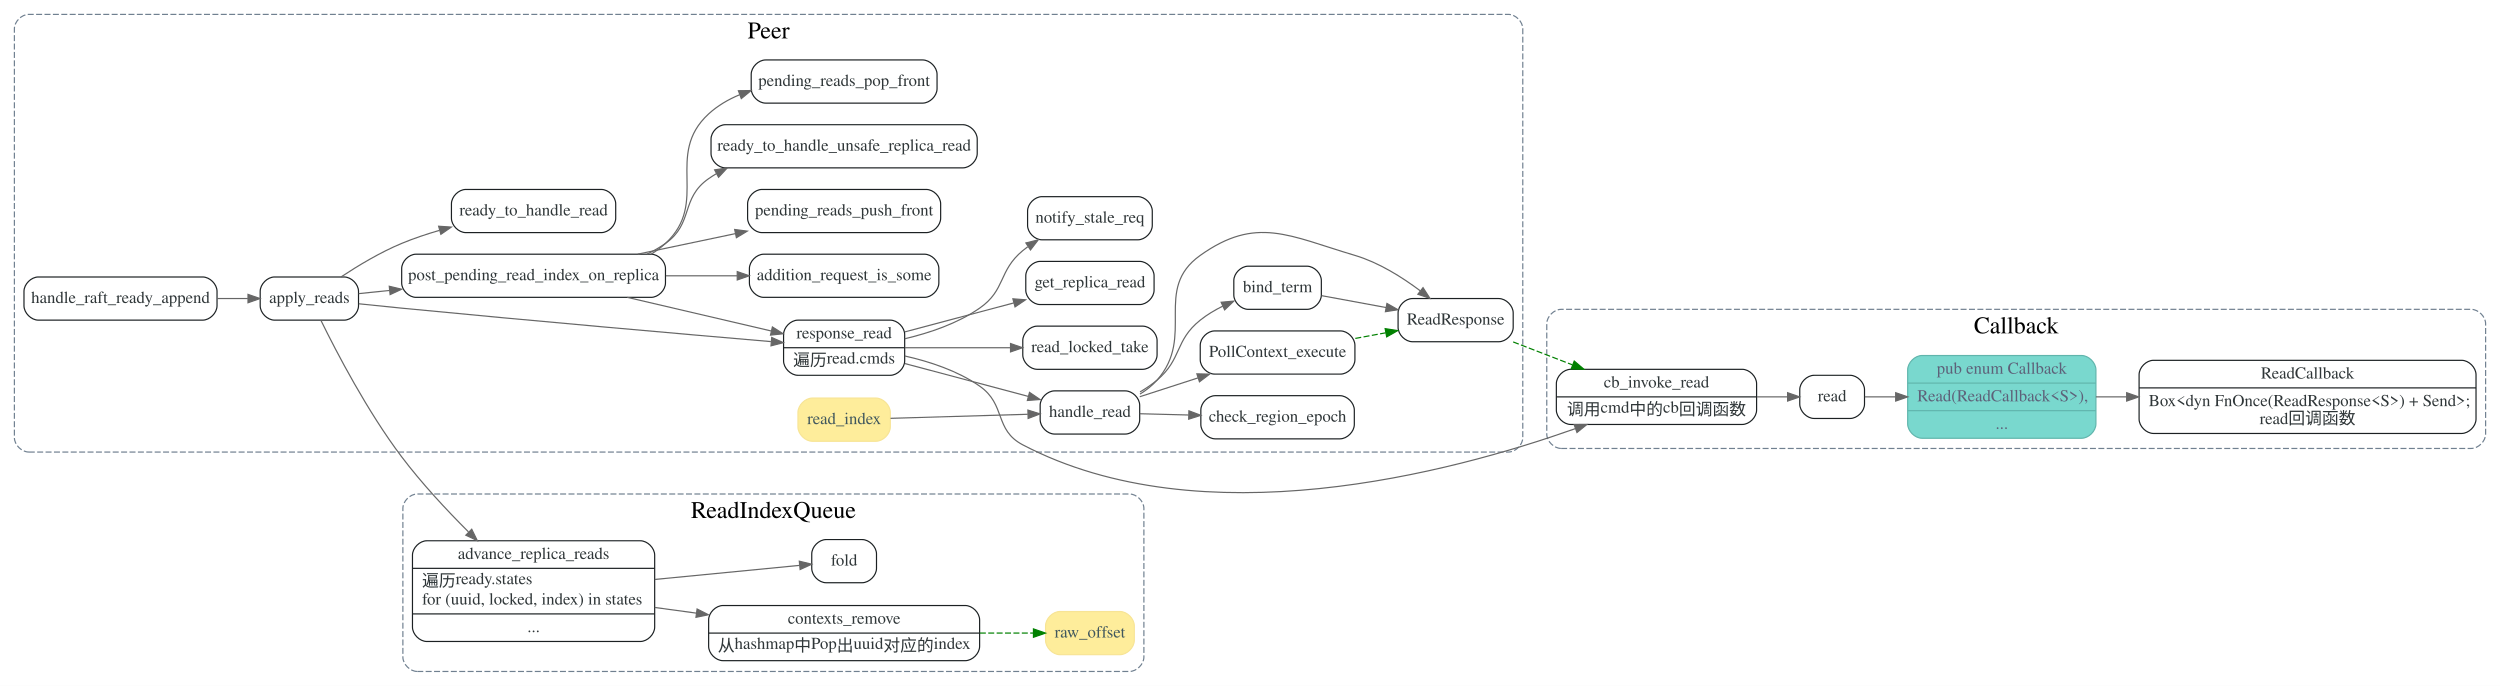
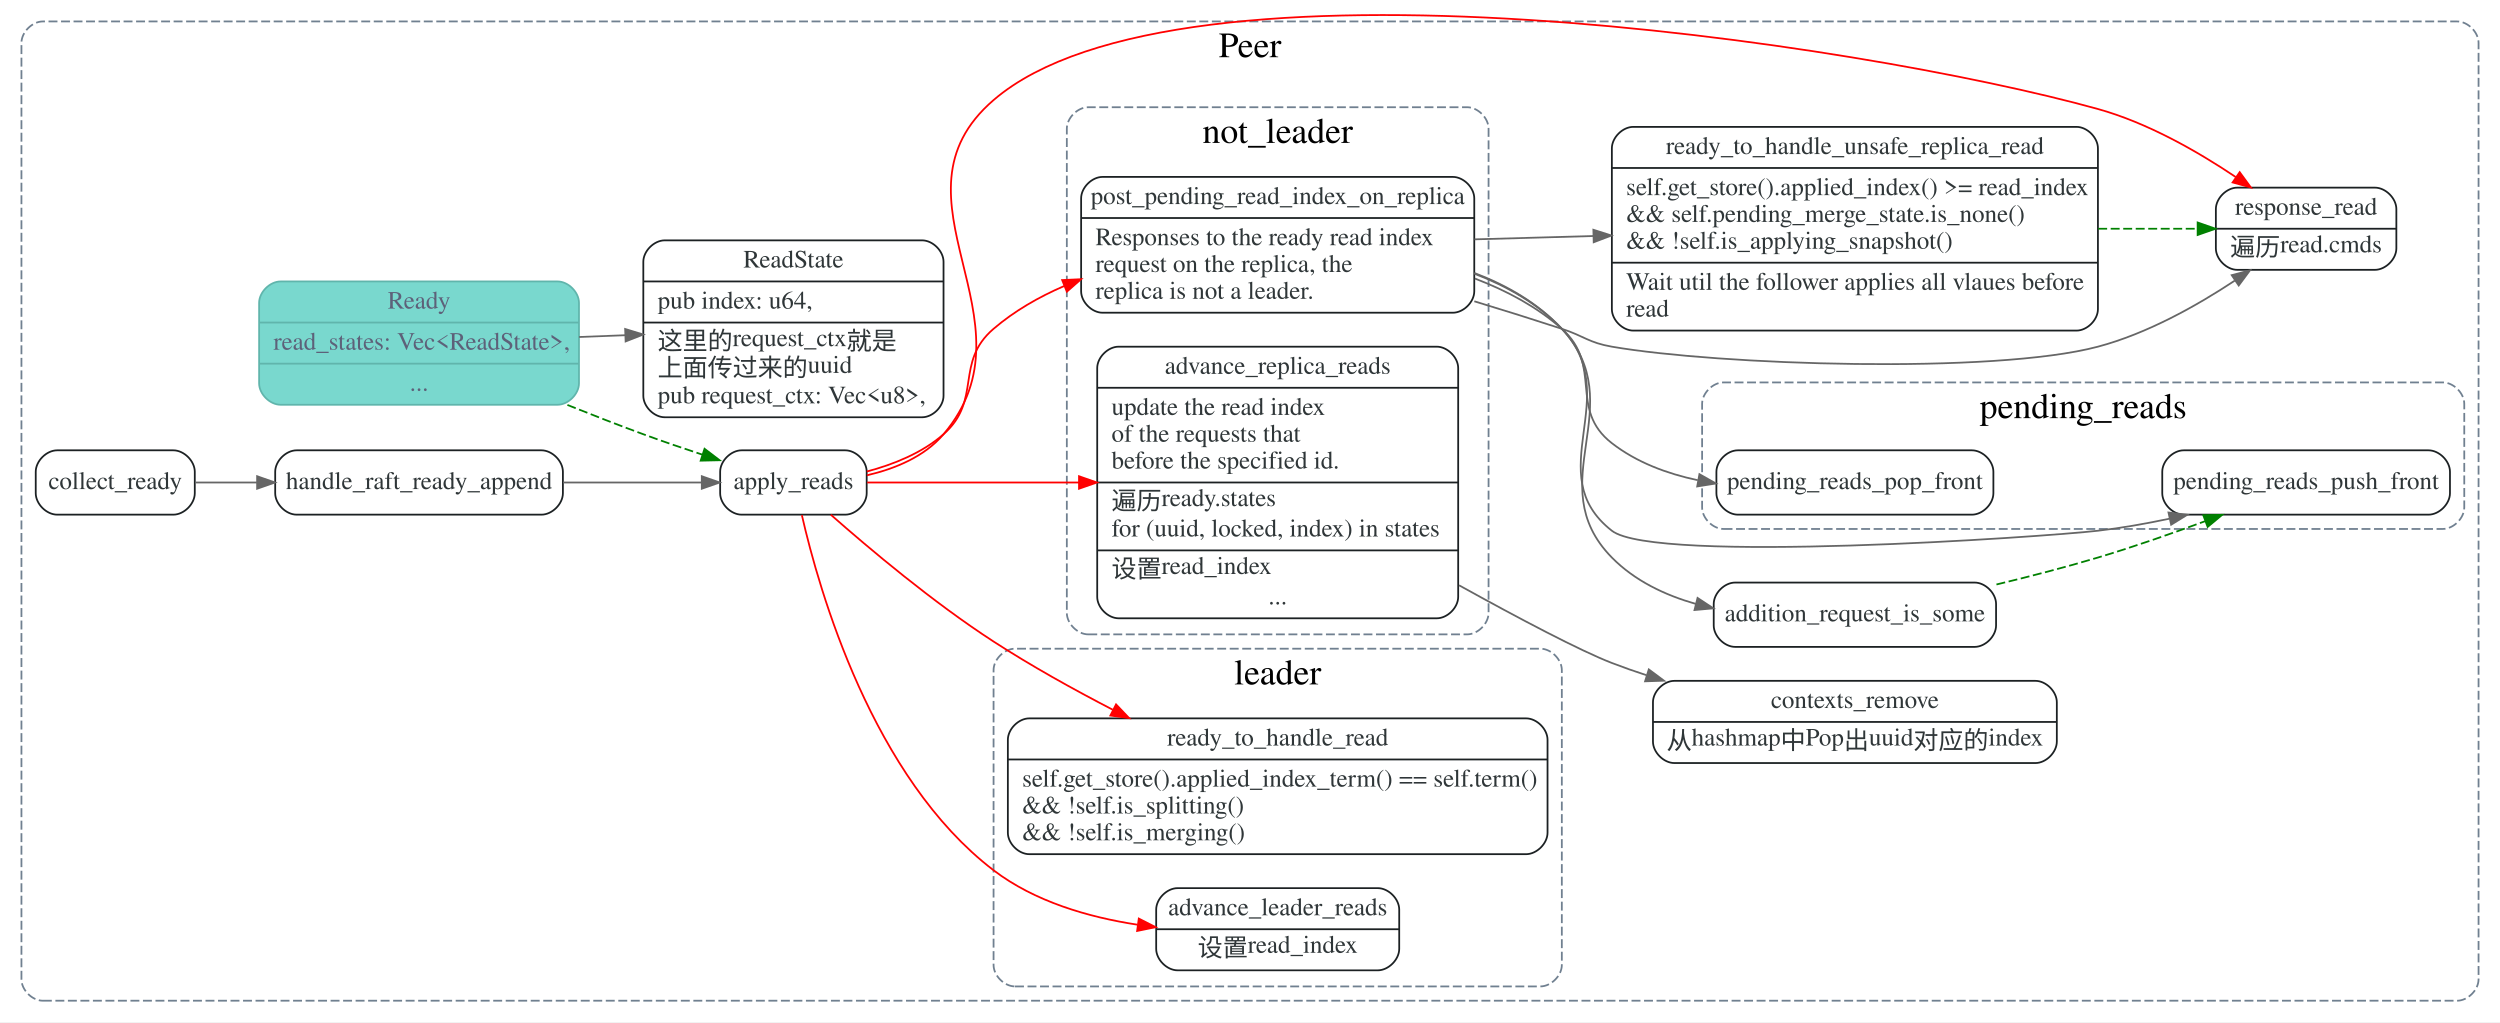
- <svg xmlns="http://www.w3.org/2000/svg" width="2085pt" height="572pt" viewBox="0.00 0.00 2085.00 572.00">
+ <svg xmlns="http://www.w3.org/2000/svg" width="1399pt" height="572pt" viewBox="0.00 0.00 1399.00 572.00">
  <g id="graph0" class="graph" transform="scale(1 1) rotate(0) translate(4 568)">
-     <polygon fill="white" stroke="transparent" points="-4,4 -4,-568 2081,-568 2081,4 -4,4" />
+     <polygon fill="white" stroke="transparent" points="-4,4 -4,-568 1395,-568 1395,4 -4,4" />
    <g id="clust1" class="cluster">
-       <path fill="none" stroke="slategrey" stroke-dasharray="5,2" d="M1298,-194C1298,-194 2057,-194 2057,-194 2063,-194 2069,-200 2069,-206 2069,-206 2069,-298 2069,-298 2069,-304 2063,-310 2057,-310 2057,-310 1298,-310 1298,-310 1292,-310 1286,-304 1286,-298 1286,-298 1286,-206 1286,-206 1286,-200 1292,-194 1298,-194" />
-       <text text-anchor="middle" x="1677.5" y="-290" font-family="Times,serif" font-size="20.00">Callback</text>
+       <path fill="none" stroke="slategrey" stroke-dasharray="5,2" d="M20,-8C20,-8 1371,-8 1371,-8 1377,-8 1383,-14 1383,-20 1383,-20 1383,-544 1383,-544 1383,-550 1377,-556 1371,-556 1371,-556 20,-556 20,-556 14,-556 8,-550 8,-544 8,-544 8,-20 8,-20 8,-14 14,-8 20,-8" />
+       <text text-anchor="middle" x="695.5" y="-536" font-family="Times,serif" font-size="20.00">Peer</text>
+     </g>
+     <g id="clust2" class="cluster">
+       <path fill="none" stroke="slategrey" stroke-dasharray="5,2" d="M564,-16C564,-16 858,-16 858,-16 864,-16 870,-22 870,-28 870,-28 870,-193 870,-193 870,-199 864,-205 858,-205 858,-205 564,-205 564,-205 558,-205 552,-199 552,-193 552,-193 552,-28 552,-28 552,-22 558,-16 564,-16" />
+       <text text-anchor="middle" x="711" y="-185" font-family="Times,serif" font-size="20.00">leader</text>
    </g>
    <g id="clust3" class="cluster">
-       <path fill="none" stroke="slategrey" stroke-dasharray="5,2" d="M344,-8C344,-8 938,-8 938,-8 944,-8 950,-14 950,-20 950,-20 950,-144 950,-144 950,-150 944,-156 938,-156 938,-156 344,-156 344,-156 338,-156 332,-150 332,-144 332,-144 332,-20 332,-20 332,-14 338,-8 344,-8" />
-       <text text-anchor="middle" x="641" y="-136" font-family="Times,serif" font-size="20.00">ReadIndexQueue</text>
+       <path fill="none" stroke="slategrey" stroke-dasharray="5,2" d="M605,-213C605,-213 817,-213 817,-213 823,-213 829,-219 829,-225 829,-225 829,-496 829,-496 829,-502 823,-508 817,-508 817,-508 605,-508 605,-508 599,-508 593,-502 593,-496 593,-496 593,-225 593,-225 593,-219 599,-213 605,-213" />
+       <text text-anchor="middle" x="711" y="-488" font-family="Times,serif" font-size="20.00">not_leader</text>
    </g>
    <g id="clust5" class="cluster">
-       <path fill="none" stroke="slategrey" stroke-dasharray="5,2" d="M20,-191C20,-191 1254,-191 1254,-191 1260,-191 1266,-197 1266,-203 1266,-203 1266,-544 1266,-544 1266,-550 1260,-556 1254,-556 1254,-556 20,-556 20,-556 14,-556 8,-550 8,-544 8,-544 8,-203 8,-203 8,-197 14,-191 20,-191" />
-       <text text-anchor="middle" x="637" y="-536" font-family="Times,serif" font-size="20.00">Peer</text>
+       <path fill="none" stroke="slategrey" stroke-dasharray="5,2" d="M960.5,-272C960.5,-272 1363,-272 1363,-272 1369,-272 1375,-278 1375,-284 1375,-284 1375,-342 1375,-342 1375,-348 1369,-354 1363,-354 1363,-354 960.5,-354 960.5,-354 954.5,-354 948.5,-348 948.5,-342 948.5,-342 948.5,-284 948.5,-284 948.5,-278 954.5,-272 960.5,-272" />
+       <text text-anchor="middle" x="1161.75" y="-334" font-family="Times,serif" font-size="20.00">pending_reads</text>
    </g>
    <g id="node1" class="node">
-       <path fill="#79d8ce" stroke="#60b5ac" d="M1599,-202.5C1599,-202.5 1732,-202.5 1732,-202.5 1738,-202.5 1744,-208.5 1744,-214.5 1744,-214.5 1744,-259.5 1744,-259.5 1744,-265.5 1738,-271.5 1732,-271.5 1732,-271.5 1599,-271.5 1599,-271.5 1593,-271.5 1587,-265.5 1587,-259.5 1587,-259.5 1587,-214.5 1587,-214.5 1587,-208.5 1593,-202.5 1599,-202.5" />
-       <text text-anchor="middle" x="1665.5" y="-256.3" font-family="Times,serif" font-size="14.00" fill="#5d6179">pub enum Callback</text>
-       <polyline fill="none" stroke="#60b5ac" points="1587,-248.5 1744,-248.5 " />
-       <text text-anchor="start" x="1595" y="-233.3" font-family="Times,serif" font-size="14.00" fill="#5d6179">Read(ReadCallback&lt;S&gt;),</text>
-       <polyline fill="none" stroke="#60b5ac" points="1587,-225.5 1744,-225.5 " />
-       <text text-anchor="middle" x="1665.5" y="-210.3" font-family="Times,serif" font-size="14.00" fill="#5d6179">...</text>
+       <path fill="none" stroke="#1c2123" d="M572,-90C572,-90 850,-90 850,-90 856,-90 862,-96 862,-102 862,-102 862,-154 862,-154 862,-160 856,-166 850,-166 850,-166 572,-166 572,-166 566,-166 560,-160 560,-154 560,-154 560,-102 560,-102 560,-96 566,-90 572,-90" />
+       <text text-anchor="middle" x="711" y="-150.8" font-family="Times,serif" font-size="14.00" fill="#2f3638">ready_to_handle_read</text>
+       <polyline fill="none" stroke="#1c2123" points="560,-143 862,-143 " />
+       <text text-anchor="start" x="568" y="-127.8" font-family="Times,serif" font-size="14.00" fill="#2f3638">self.get_store().applied_index_term() == self.term()</text>
+       <text text-anchor="start" x="568" y="-112.8" font-family="Times,serif" font-size="14.00" fill="#2f3638"> &amp;&amp; !self.is_splitting()</text>
+       <text text-anchor="start" x="568" y="-97.8" font-family="Times,serif" font-size="14.00" fill="#2f3638"> &amp;&amp; !self.is_merging()</text>
    </g>
    <g id="node2" class="node">
-       <path fill="none" stroke="#1c2123" d="M1792,-206.5C1792,-206.5 2049,-206.5 2049,-206.5 2055,-206.5 2061,-212.5 2061,-218.5 2061,-218.5 2061,-255.5 2061,-255.5 2061,-261.5 2055,-267.5 2049,-267.5 2049,-267.5 1792,-267.5 1792,-267.5 1786,-267.5 1780,-261.5 1780,-255.5 1780,-255.5 1780,-218.5 1780,-218.5 1780,-212.5 1786,-206.5 1792,-206.5" />
-       <text text-anchor="middle" x="1920.5" y="-252.3" font-family="Times,serif" font-size="14.00" fill="#2f3638">ReadCallback</text>
-       <polyline fill="none" stroke="#1c2123" points="1780,-244.5 2061,-244.5 " />
-       <text text-anchor="start" x="1788" y="-229.3" font-family="Times,serif" font-size="14.00" fill="#2f3638">Box&lt;dyn FnOnce(ReadResponse&lt;S&gt;) + Send&gt;;</text>
-       <text text-anchor="middle" x="1920.5" y="-214.3" font-family="Times,serif" font-size="14.00" fill="#2f3638"> read回调函数</text>
+       <path fill="none" stroke="#1c2123" d="M655,-25C655,-25 767,-25 767,-25 773,-25 779,-31 779,-37 779,-37 779,-59 779,-59 779,-65 773,-71 767,-71 767,-71 655,-71 655,-71 649,-71 643,-65 643,-59 643,-59 643,-37 643,-37 643,-31 649,-25 655,-25" />
+       <text text-anchor="middle" x="711" y="-55.8" font-family="Times,serif" font-size="14.00" fill="#2f3638">advance_leader_reads</text>
+       <polyline fill="none" stroke="#1c2123" points="643,-48 779,-48 " />
+       <text text-anchor="middle" x="711" y="-32.8" font-family="Times,serif" font-size="14.00" fill="#2f3638">设置read_index</text>
+     </g>
+     <g id="node3" class="node">
+       <path fill="none" stroke="#1c2123" d="M622,-222C622,-222 800,-222 800,-222 806,-222 812,-228 812,-234 812,-234 812,-362 812,-362 812,-368 806,-374 800,-374 800,-374 622,-374 622,-374 616,-374 610,-368 610,-362 610,-362 610,-234 610,-234 610,-228 616,-222 622,-222" />
+       <text text-anchor="middle" x="711" y="-358.8" font-family="Times,serif" font-size="14.00" fill="#2f3638">advance_replica_reads</text>
+       <polyline fill="none" stroke="#1c2123" points="610,-351 812,-351 " />
+       <text text-anchor="start" x="618" y="-335.8" font-family="Times,serif" font-size="14.00" fill="#2f3638">update the read index</text>
+       <text text-anchor="start" x="618" y="-320.8" font-family="Times,serif" font-size="14.00" fill="#2f3638"> of the requests that </text>
+       <text text-anchor="start" x="618" y="-305.8" font-family="Times,serif" font-size="14.00" fill="#2f3638"> before the specified id.</text>
+       <polyline fill="none" stroke="#1c2123" points="610,-298 812,-298 " />
+       <text text-anchor="start" x="618" y="-282.8" font-family="Times,serif" font-size="14.00" fill="#2f3638">遍历ready.states</text>
+       <text text-anchor="start" x="618" y="-267.8" font-family="Times,serif" font-size="14.00" fill="#2f3638"> for (uuid, locked, index) in states</text>
+       <polyline fill="none" stroke="#1c2123" points="610,-260 812,-260 " />
+       <text text-anchor="start" x="618" y="-244.8" font-family="Times,serif" font-size="14.00" fill="#2f3638">设置read_index</text>
+       <text text-anchor="middle" x="711" y="-229.8" font-family="Times,serif" font-size="14.00" fill="#2f3638"> ...</text>
+     </g>
+     <g id="node5" class="node">
+       <path fill="none" stroke="#1c2123" d="M933,-141C933,-141 1135,-141 1135,-141 1141,-141 1147,-147 1147,-153 1147,-153 1147,-175 1147,-175 1147,-181 1141,-187 1135,-187 1135,-187 933,-187 933,-187 927,-187 921,-181 921,-175 921,-175 921,-153 921,-153 921,-147 927,-141 933,-141" />
+       <text text-anchor="middle" x="1034" y="-171.8" font-family="Times,serif" font-size="14.00" fill="#2f3638">contexts_remove</text>
+       <polyline fill="none" stroke="#1c2123" points="921,-164 1147,-164 " />
+       <text text-anchor="middle" x="1034" y="-148.8" font-family="Times,serif" font-size="14.00" fill="#2f3638">从hashmap中Pop出uuid对应的index</text>
    </g>
    <g id="edge1" class="edge">
-       <path fill="none" stroke="#666666" d="M1744,-237C1752.32,-237 1760.87,-237 1769.49,-237" />
-       <polygon fill="#666666" stroke="#666666" points="1769.64,-240.5 1779.64,-237 1769.64,-233.5 1769.64,-240.5" />
-     </g>
-     <g id="node3" class="node">
-       <path fill="none" stroke="#1c2123" d="M1306,-214C1306,-214 1449,-214 1449,-214 1455,-214 1461,-220 1461,-226 1461,-226 1461,-248 1461,-248 1461,-254 1455,-260 1449,-260 1449,-260 1306,-260 1306,-260 1300,-260 1294,-254 1294,-248 1294,-248 1294,-226 1294,-226 1294,-220 1300,-214 1306,-214" />
-       <text text-anchor="middle" x="1377.5" y="-244.8" font-family="Times,serif" font-size="14.00" fill="#2f3638">cb_invoke_read</text>
-       <polyline fill="none" stroke="#1c2123" points="1294,-237 1461,-237 " />
-       <text text-anchor="middle" x="1377.5" y="-221.8" font-family="Times,serif" font-size="14.00" fill="#2f3638">调用cmd中的cb回调函数</text>
+       <path fill="none" stroke="#666666" d="M812.49,-240.47C846.46,-221.67 880.26,-203.85 898,-197 904.28,-194.58 910.79,-192.29 917.4,-190.14" />
+       <polygon fill="#666666" stroke="#666666" points="918.67,-193.41 927.17,-187.08 916.58,-186.73 918.67,-193.41" />
    </g>
    <g id="node4" class="node">
-       <path fill="none" stroke="#1c2123" d="M1539,-255C1539,-255 1509,-255 1509,-255 1503,-255 1497,-249 1497,-243 1497,-243 1497,-231 1497,-231 1497,-225 1503,-219 1509,-219 1509,-219 1539,-219 1539,-219 1545,-219 1551,-225 1551,-231 1551,-231 1551,-243 1551,-243 1551,-249 1545,-255 1539,-255" />
-       <text text-anchor="middle" x="1524" y="-233.3" font-family="Times,serif" font-size="14.00" fill="#2f3638">read</text>
+       <path fill="none" stroke="#1c2123" d="M613,-393C613,-393 809,-393 809,-393 815,-393 821,-399 821,-405 821,-405 821,-457 821,-457 821,-463 815,-469 809,-469 809,-469 613,-469 613,-469 607,-469 601,-463 601,-457 601,-457 601,-405 601,-405 601,-399 607,-393 613,-393" />
+       <text text-anchor="middle" x="711" y="-453.8" font-family="Times,serif" font-size="14.00" fill="#2f3638">post_pending_read_index_on_replica</text>
+       <polyline fill="none" stroke="#1c2123" points="601,-446 821,-446 " />
+       <text text-anchor="start" x="609" y="-430.8" font-family="Times,serif" font-size="14.00" fill="#2f3638">Responses to the ready read index</text>
+       <text text-anchor="start" x="609" y="-415.8" font-family="Times,serif" font-size="14.00" fill="#2f3638"> request on the replica, the</text>
+       <text text-anchor="start" x="609" y="-400.8" font-family="Times,serif" font-size="14.00" fill="#2f3638"> replica is not a leader.</text>
+     </g>
+     <g id="node6" class="node">
+       <path fill="none" stroke="#1c2123" d="M1101,-242C1101,-242 967,-242 967,-242 961,-242 955,-236 955,-230 955,-230 955,-218 955,-218 955,-212 961,-206 967,-206 967,-206 1101,-206 1101,-206 1107,-206 1113,-212 1113,-218 1113,-218 1113,-230 1113,-230 1113,-236 1107,-242 1101,-242" />
+       <text text-anchor="middle" x="1034" y="-220.3" font-family="Times,serif" font-size="14.00" fill="#2f3638">addition_request_is_some</text>
+     </g>
+     <g id="edge12" class="edge">
+       <path fill="none" stroke="#666666" d="M821.05,-415.26C839.4,-408.26 856.76,-398.26 870,-384 909.63,-341.33 857.18,-297.53 898,-256 910.68,-243.1 927.53,-235.01 945.03,-230.03" />
+       <polygon fill="#666666" stroke="#666666" points="945.95,-233.41 954.79,-227.57 944.24,-226.62 945.95,-233.41" />
+     </g>
+     <g id="node7" class="node">
+       <path fill="none" stroke="#1c2123" d="M1355,-316C1355,-316 1218,-316 1218,-316 1212,-316 1206,-310 1206,-304 1206,-304 1206,-292 1206,-292 1206,-286 1212,-280 1218,-280 1218,-280 1355,-280 1355,-280 1361,-280 1367,-286 1367,-292 1367,-292 1367,-304 1367,-304 1367,-310 1361,-316 1355,-316" />
+       <text text-anchor="middle" x="1286.5" y="-294.3" font-family="Times,serif" font-size="14.00" fill="#2f3638">pending_reads_push_front</text>
+     </g>
+     <g id="edge13" class="edge">
+       <path fill="none" stroke="#666666" d="M821.14,-414.8C839.37,-407.84 856.66,-397.97 870,-384 905.73,-346.58 857.25,-302.88 898,-271 921.8,-252.38 1139.98,-267.54 1170,-271 1183.04,-272.5 1196.75,-274.93 1209.98,-277.73" />
+       <polygon fill="#666666" stroke="#666666" points="1209.48,-281.21 1219.99,-279.94 1210.98,-274.37 1209.48,-281.21" />
+     </g>
+     <g id="node8" class="node">
+       <path fill="none" stroke="#1c2123" d="M1099.5,-316C1099.5,-316 968.5,-316 968.5,-316 962.5,-316 956.5,-310 956.5,-304 956.5,-304 956.5,-292 956.5,-292 956.5,-286 962.5,-280 968.5,-280 968.5,-280 1099.5,-280 1099.5,-280 1105.5,-280 1111.5,-286 1111.5,-292 1111.5,-292 1111.5,-304 1111.5,-304 1111.5,-310 1105.5,-316 1099.5,-316" />
+       <text text-anchor="middle" x="1034" y="-294.3" font-family="Times,serif" font-size="14.00" fill="#2f3638">pending_reads_pop_front</text>
+     </g>
+     <g id="edge14" class="edge">
+       <path fill="none" stroke="#666666" d="M821.34,-412.12C839.01,-405.41 856.06,-396.32 870,-384 893.26,-363.44 873.47,-339.03 898,-320 911.8,-309.29 928.82,-302.92 946.06,-299.28" />
+       <polygon fill="#666666" stroke="#666666" points="947,-302.66 956.22,-297.44 945.75,-295.78 947,-302.66" />
+     </g>
+     <g id="node14" class="node">
+       <path fill="none" stroke="#1c2123" d="M1248,-417C1248,-417 1325,-417 1325,-417 1331,-417 1337,-423 1337,-429 1337,-429 1337,-451 1337,-451 1337,-457 1331,-463 1325,-463 1325,-463 1248,-463 1248,-463 1242,-463 1236,-457 1236,-451 1236,-451 1236,-429 1236,-429 1236,-423 1242,-417 1248,-417" />
+       <text text-anchor="middle" x="1286.5" y="-447.8" font-family="Times,serif" font-size="14.00" fill="#2f3638">response_read</text>
+       <polyline fill="none" stroke="#1c2123" points="1236,-440 1337,-440 " />
+       <text text-anchor="start" x="1244" y="-424.8" font-family="Times,serif" font-size="14.00" fill="#2f3638">遍历read.cmds</text>
+     </g>
+     <g id="edge15" class="edge">
+       <path fill="none" stroke="#666666" d="M821.03,-399.4C837.49,-394.39 854.22,-389.16 870,-384 882.56,-379.89 884.98,-376.26 898,-374 957.56,-363.68 1111.58,-358.49 1170,-374 1197.47,-381.29 1225.21,-396.82 1246.62,-410.99" />
+       <polygon fill="#666666" stroke="#666666" points="1244.86,-414.02 1255.1,-416.74 1248.79,-408.23 1244.86,-414.02" />
+     </g>
+     <g id="node15" class="node">
+       <path fill="none" stroke="#1c2123" d="M910,-383C910,-383 1158,-383 1158,-383 1164,-383 1170,-389 1170,-395 1170,-395 1170,-485 1170,-485 1170,-491 1164,-497 1158,-497 1158,-497 910,-497 910,-497 904,-497 898,-491 898,-485 898,-485 898,-395 898,-395 898,-389 904,-383 910,-383" />
+       <text text-anchor="middle" x="1034" y="-481.8" font-family="Times,serif" font-size="14.00" fill="#2f3638">ready_to_handle_unsafe_replica_read</text>
+       <polyline fill="none" stroke="#1c2123" points="898,-474 1170,-474 " />
+       <text text-anchor="start" x="906" y="-458.8" font-family="Times,serif" font-size="14.00" fill="#2f3638">self.get_store().applied_index() &gt;= read_index</text>
+       <text text-anchor="start" x="906" y="-443.8" font-family="Times,serif" font-size="14.00" fill="#2f3638"> &amp;&amp; self.pending_merge_state.is_none()</text>
+       <text text-anchor="start" x="906" y="-428.8" font-family="Times,serif" font-size="14.00" fill="#2f3638"> &amp;&amp; !self.is_applying_snapshot()</text>
+       <polyline fill="none" stroke="#1c2123" points="898,-421 1170,-421 " />
+       <text text-anchor="start" x="906" y="-405.8" font-family="Times,serif" font-size="14.00" fill="#2f3638">Wait util the follower applies all vlaues before</text>
+       <text text-anchor="start" x="906" y="-390.8" font-family="Times,serif" font-size="14.00" fill="#2f3638"> read</text>
+     </g>
+     <g id="edge16" class="edge">
+       <path fill="none" stroke="#666666" d="M821.12,-434.06C842.48,-434.66 865.19,-435.3 887.52,-435.92" />
+       <polygon fill="#666666" stroke="#666666" points="887.65,-439.43 897.74,-436.21 887.84,-432.43 887.65,-439.43" />
    </g>
    <g id="edge2" class="edge">
-       <path fill="none" stroke="#666666" d="M1461.3,-237C1470.14,-237 1478.77,-237 1486.64,-237" />
-       <polygon fill="#666666" stroke="#666666" points="1486.85,-240.5 1496.85,-237 1486.85,-233.5 1486.85,-240.5" />
+       <path fill="none" stroke="green" stroke-dasharray="5,2" d="M1113.22,-240.92C1131.94,-245.41 1151.77,-250.54 1170,-256 1189.76,-261.91 1211.06,-269.35 1229.92,-276.31" />
+       <polygon fill="green" stroke="green" points="1228.95,-279.68 1239.55,-279.9 1231.4,-273.13 1228.95,-279.68" />
+     </g>
+     <g id="node9" class="node">
+       <path fill="#79d8ce" stroke="#60b5ac" d="M153,-341.5C153,-341.5 308,-341.5 308,-341.5 314,-341.5 320,-347.5 320,-353.5 320,-353.5 320,-398.5 320,-398.5 320,-404.5 314,-410.5 308,-410.5 308,-410.5 153,-410.5 153,-410.5 147,-410.5 141,-404.5 141,-398.5 141,-398.5 141,-353.5 141,-353.5 141,-347.5 147,-341.5 153,-341.5" />
+       <text text-anchor="middle" x="230.5" y="-395.3" font-family="Times,serif" font-size="14.00" fill="#5d6179">Ready</text>
+       <polyline fill="none" stroke="#60b5ac" points="141,-387.5 320,-387.5 " />
+       <text text-anchor="start" x="149" y="-372.3" font-family="Times,serif" font-size="14.00" fill="#5d6179">read_states: Vec&lt;ReadState&gt;,</text>
+       <polyline fill="none" stroke="#60b5ac" points="141,-364.5 320,-364.5 " />
+       <text text-anchor="middle" x="230.5" y="-349.3" font-family="Times,serif" font-size="14.00" fill="#5d6179">...</text>
+     </g>
+     <g id="node10" class="node">
+       <path fill="none" stroke="#1c2123" d="M368,-334.5C368,-334.5 512,-334.5 512,-334.5 518,-334.5 524,-340.5 524,-346.5 524,-346.5 524,-421.5 524,-421.5 524,-427.5 518,-433.5 512,-433.5 512,-433.5 368,-433.5 368,-433.5 362,-433.5 356,-427.5 356,-421.5 356,-421.5 356,-346.5 356,-346.5 356,-340.5 362,-334.5 368,-334.5" />
+       <text text-anchor="middle" x="440" y="-418.3" font-family="Times,serif" font-size="14.00" fill="#2f3638">ReadState</text>
+       <polyline fill="none" stroke="#1c2123" points="356,-410.5 524,-410.5 " />
+       <text text-anchor="start" x="364" y="-395.3" font-family="Times,serif" font-size="14.00" fill="#2f3638">pub index: u64,</text>
+       <polyline fill="none" stroke="#1c2123" points="356,-387.5 524,-387.5 " />
+       <text text-anchor="start" x="364" y="-372.3" font-family="Times,serif" font-size="14.00" fill="#2f3638">这里的request_ctx就是</text>
+       <text text-anchor="start" x="364" y="-357.3" font-family="Times,serif" font-size="14.00" fill="#2f3638"> 上面传过来的uuid</text>
+       <text text-anchor="start" x="364" y="-342.3" font-family="Times,serif" font-size="14.00" fill="#2f3638"> pub request_ctx: Vec&lt;u8&gt;,</text>
    </g>
    <g id="edge3" class="edge">
-       <path fill="none" stroke="#666666" d="M1551.25,-237C1559.18,-237 1568.12,-237 1576.88,-237" />
-       <polygon fill="#666666" stroke="#666666" points="1577,-240.5 1587,-237 1577,-233.5 1577,-240.5" />
+       <path fill="none" stroke="#666666" d="M320.1,-379.42C328.65,-379.75 337.34,-380.08 345.93,-380.41" />
+       <polygon fill="#666666" stroke="#666666" points="345.83,-383.91 355.96,-380.8 346.1,-376.92 345.83,-383.91" />
    </g>
-     <g id="node5" class="node">
-       <path fill="none" stroke="#1c2123" d="M352,-33C352,-33 530,-33 530,-33 536,-33 542,-39 542,-45 542,-45 542,-105 542,-105 542,-111 536,-117 530,-117 530,-117 352,-117 352,-117 346,-117 340,-111 340,-105 340,-105 340,-45 340,-45 340,-39 346,-33 352,-33" />
-       <text text-anchor="middle" x="441" y="-101.8" font-family="Times,serif" font-size="14.00" fill="#2f3638">advance_replica_reads</text>
-       <polyline fill="none" stroke="#1c2123" points="340,-94 542,-94 " />
-       <text text-anchor="start" x="348" y="-78.8" font-family="Times,serif" font-size="14.00" fill="#2f3638">遍历ready.states</text>
-       <text text-anchor="start" x="348" y="-63.8" font-family="Times,serif" font-size="14.00" fill="#2f3638"> for (uuid, locked, index) in states</text>
-       <polyline fill="none" stroke="#1c2123" points="340,-56 542,-56 " />
-       <text text-anchor="middle" x="441" y="-40.8" font-family="Times,serif" font-size="14.00" fill="#2f3638">...</text>
+     <g id="node11" class="node">
+       <path fill="none" stroke="#1c2123" d="M469,-316C469,-316 411,-316 411,-316 405,-316 399,-310 399,-304 399,-304 399,-292 399,-292 399,-286 405,-280 411,-280 411,-280 469,-280 469,-280 475,-280 481,-286 481,-292 481,-292 481,-304 481,-304 481,-310 475,-316 469,-316" />
+       <text text-anchor="middle" x="440" y="-294.3" font-family="Times,serif" font-size="14.00" fill="#2f3638">apply_reads</text>
    </g>
-     <g id="node6" class="node">
-       <path fill="none" stroke="#1c2123" d="M599,-17C599,-17 801,-17 801,-17 807,-17 813,-23 813,-29 813,-29 813,-51 813,-51 813,-57 807,-63 801,-63 801,-63 599,-63 599,-63 593,-63 587,-57 587,-51 587,-51 587,-29 587,-29 587,-23 593,-17 599,-17" />
-       <text text-anchor="middle" x="700" y="-47.8" font-family="Times,serif" font-size="14.00" fill="#2f3638">contexts_remove</text>
-       <polyline fill="none" stroke="#1c2123" points="587,-40 813,-40 " />
-       <text text-anchor="middle" x="700" y="-24.8" font-family="Times,serif" font-size="14.00" fill="#2f3638">从hashmap中Pop出uuid对应的index</text>
+     <g id="edge4" class="edge">
+       <path fill="none" stroke="green" stroke-dasharray="5,2" d="M313.53,-341.39C327.63,-335.73 342.19,-330.07 356,-325 366.56,-321.12 377.99,-317.22 388.88,-313.64" />
+       <polygon fill="green" stroke="green" points="390.26,-316.87 398.69,-310.45 388.1,-310.21 390.26,-316.87" />
+     </g>
+     <g id="edge7" class="edge">
+       <path fill="none" stroke="red" d="M460.92,-279.96C482.45,-260.98 518.21,-230.89 552,-209 572.92,-195.45 596.39,-182.38 618.71,-170.83" />
+       <polygon fill="red" stroke="red" points="620.55,-173.82 627.86,-166.15 617.36,-167.59 620.55,-173.82" />
+     </g>
+     <g id="edge8" class="edge">
+       <path fill="none" stroke="red" d="M444.73,-279.72C454.37,-237.47 484.22,-132.73 552,-81 574.91,-63.51 604.92,-54.75 632.63,-50.52" />
+       <polygon fill="red" stroke="red" points="633.27,-53.97 642.71,-49.16 632.34,-47.03 633.27,-53.97" />
+     </g>
+     <g id="edge9" class="edge">
+       <path fill="none" stroke="red" d="M481.27,-298C512.68,-298 557.88,-298 599.81,-298" />
+       <polygon fill="red" stroke="red" points="599.82,-301.5 609.82,-298 599.82,-294.5 599.82,-301.5" />
+     </g>
+     <g id="edge10" class="edge">
+       <path fill="none" stroke="red" d="M481.09,-304.14C495.94,-308.07 512.05,-314.5 524,-325 545.8,-344.16 529.96,-365.12 552,-384 563.59,-393.93 577.2,-401.76 591.5,-407.94" />
+       <polygon fill="red" stroke="red" points="590.39,-411.27 600.98,-411.76 593.01,-404.77 590.39,-411.27" />
+     </g>
+     <g id="edge11" class="edge">
+       <path fill="none" stroke="red" d="M481.12,-302.01C496.7,-305.63 513.33,-312.39 524,-325 578.3,-389.14 488.33,-457.15 552,-512 656.05,-601.63 1037.68,-543.79 1170,-507 1197.68,-499.31 1225.63,-483.36 1247.09,-468.95" />
+       <polygon fill="red" stroke="red" points="1249.33,-471.67 1255.58,-463.11 1245.36,-465.9 1249.33,-471.67" />
+     </g>
+     <g id="node12" class="node">
+       <path fill="none" stroke="#1c2123" d="M93,-316C93,-316 28,-316 28,-316 22,-316 16,-310 16,-304 16,-304 16,-292 16,-292 16,-286 22,-280 28,-280 28,-280 93,-280 93,-280 99,-280 105,-286 105,-292 105,-292 105,-304 105,-304 105,-310 99,-316 93,-316" />
+       <text text-anchor="middle" x="60.5" y="-294.3" font-family="Times,serif" font-size="14.00" fill="#2f3638">collect_ready</text>
+     </g>
+     <g id="node13" class="node">
+       <path fill="none" stroke="#1c2123" d="M299,-316C299,-316 162,-316 162,-316 156,-316 150,-310 150,-304 150,-304 150,-292 150,-292 150,-286 156,-280 162,-280 162,-280 299,-280 299,-280 305,-280 311,-286 311,-292 311,-292 311,-304 311,-304 311,-310 305,-316 299,-316" />
+       <text text-anchor="middle" x="230.5" y="-294.3" font-family="Times,serif" font-size="14.00" fill="#2f3638">handle_raft_ready_append</text>
    </g>
    <g id="edge5" class="edge">
-       <path fill="none" stroke="#666666" d="M542.1,-61.37C553.44,-59.82 565.08,-58.24 576.66,-56.66" />
-       <polygon fill="#666666" stroke="#666666" points="577.38,-60.1 586.81,-55.28 576.43,-53.16 577.38,-60.1" />
-     </g>
-     <g id="node8" class="node">
-       <path fill="none" stroke="#1c2123" d="M715,-118C715,-118 685,-118 685,-118 679,-118 673,-112 673,-106 673,-106 673,-94 673,-94 673,-88 679,-82 685,-82 685,-82 715,-82 715,-82 721,-82 727,-88 727,-94 727,-94 727,-106 727,-106 727,-112 721,-118 715,-118" />
-       <text text-anchor="middle" x="700" y="-96.3" font-family="Times,serif" font-size="14.00" fill="#2f3638">fold</text>
+       <path fill="none" stroke="#666666" d="M105.2,-298C115.91,-298 127.77,-298 139.78,-298" />
+       <polygon fill="#666666" stroke="#666666" points="139.88,-301.5 149.88,-298 139.88,-294.5 139.88,-301.5" />
    </g>
    <g id="edge6" class="edge">
-       <path fill="none" stroke="#666666" d="M542.1,-84.74C584.65,-88.88 631.56,-93.44 662.91,-96.49" />
-       <polygon fill="#666666" stroke="#666666" points="662.62,-99.98 672.91,-97.46 663.3,-93.01 662.62,-99.98" />
-     </g>
-     <g id="node7" class="node">
-       <path fill="#feed9b" stroke="#f7e495" d="M880,-22C880,-22 930,-22 930,-22 936,-22 942,-28 942,-34 942,-34 942,-46 942,-46 942,-52 936,-58 930,-58 930,-58 880,-58 880,-58 874,-58 868,-52 868,-46 868,-46 868,-34 868,-34 868,-28 874,-22 880,-22" />
-       <text text-anchor="middle" x="905" y="-36.3" font-family="Times,serif" font-size="14.00" fill="#40575d">raw_offset</text>
-     </g>
-     <g id="edge4" class="edge">
-       <path fill="none" stroke="green" stroke-dasharray="5,2" d="M813.19,-40C828.82,-40 844.1,-40 857.54,-40" />
-       <polygon fill="green" stroke="green" points="857.9,-43.5 867.9,-40 857.9,-36.5 857.9,-43.5" />
-     </g>
-     <g id="node9" class="node">
-       <path fill="none" stroke="#1c2123" d="M165,-337C165,-337 28,-337 28,-337 22,-337 16,-331 16,-325 16,-325 16,-313 16,-313 16,-307 22,-301 28,-301 28,-301 165,-301 165,-301 171,-301 177,-307 177,-313 177,-313 177,-325 177,-325 177,-331 171,-337 165,-337" />
-       <text text-anchor="middle" x="96.5" y="-315.3" font-family="Times,serif" font-size="14.00" fill="#2f3638">handle_raft_ready_append</text>
-     </g>
-     <g id="node10" class="node">
-       <path fill="none" stroke="#1c2123" d="M283,-337C283,-337 225,-337 225,-337 219,-337 213,-331 213,-325 213,-325 213,-313 213,-313 213,-307 219,-301 225,-301 225,-301 283,-301 283,-301 289,-301 295,-307 295,-313 295,-313 295,-325 295,-325 295,-331 289,-337 283,-337" />
-       <text text-anchor="middle" x="254" y="-315.3" font-family="Times,serif" font-size="14.00" fill="#2f3638">apply_reads</text>
-     </g>
-     <g id="edge7" class="edge">
-       <path fill="none" stroke="#666666" d="M177.07,-319C185.79,-319 194.48,-319 202.71,-319" />
-       <polygon fill="#666666" stroke="#666666" points="202.83,-322.5 212.83,-319 202.83,-315.5 202.83,-322.5" />
-     </g>
-     <g id="edge8" class="edge">
-       <path fill="none" stroke="#666666" d="M263.75,-300.61C276.68,-274.25 302.46,-224.76 331,-187 347.53,-165.12 368.01,-143.06 386.73,-124.37" />
-       <polygon fill="#666666" stroke="#666666" points="389.42,-126.63 394.08,-117.11 384.5,-121.64 389.42,-126.63" />
-     </g>
-     <g id="node11" class="node">
-       <path fill="none" stroke="#1c2123" d="M539,-356C539,-356 343,-356 343,-356 337,-356 331,-350 331,-344 331,-344 331,-332 331,-332 331,-326 337,-320 343,-320 343,-320 539,-320 539,-320 545,-320 551,-326 551,-332 551,-332 551,-344 551,-344 551,-350 545,-356 539,-356" />
-       <text text-anchor="middle" x="441" y="-334.3" font-family="Times,serif" font-size="14.00" fill="#2f3638">post_pending_read_index_on_replica</text>
-     </g>
-     <g id="edge9" class="edge">
-       <path fill="none" stroke="#666666" d="M295.14,-323.12C303.1,-323.94 311.83,-324.84 320.94,-325.77" />
-       <polygon fill="#666666" stroke="#666666" points="320.65,-329.26 330.95,-326.8 321.36,-322.3 320.65,-329.26" />
-     </g>
-     <g id="node12" class="node">
-       <path fill="none" stroke="#1c2123" d="M497.5,-410C497.5,-410 384.5,-410 384.5,-410 378.5,-410 372.5,-404 372.5,-398 372.5,-398 372.5,-386 372.5,-386 372.5,-380 378.5,-374 384.5,-374 384.5,-374 497.5,-374 497.5,-374 503.5,-374 509.5,-380 509.5,-386 509.5,-386 509.5,-398 509.5,-398 509.5,-404 503.5,-410 497.5,-410" />
-       <text text-anchor="middle" x="441" y="-388.3" font-family="Times,serif" font-size="14.00" fill="#2f3638">ready_to_handle_read</text>
-     </g>
-     <g id="edge10" class="edge">
-       <path fill="none" stroke="#666666" d="M280.35,-337C294.66,-346.47 313.19,-357.61 331,-365 340.99,-369.15 351.78,-372.77 362.54,-375.89" />
-       <polygon fill="#666666" stroke="#666666" points="361.82,-379.33 372.4,-378.62 363.69,-372.58 361.82,-379.33" />
-     </g>
-     <g id="node13" class="node">
-       <path fill="none" stroke="#1c2123" d="M661.5,-255C661.5,-255 738.5,-255 738.5,-255 744.5,-255 750.5,-261 750.5,-267 750.5,-267 750.5,-289 750.5,-289 750.5,-295 744.5,-301 738.5,-301 738.5,-301 661.5,-301 661.5,-301 655.5,-301 649.5,-295 649.5,-289 649.5,-289 649.5,-267 649.5,-267 649.5,-261 655.5,-255 661.5,-255" />
-       <text text-anchor="middle" x="700" y="-285.8" font-family="Times,serif" font-size="14.00" fill="#2f3638">response_read</text>
-       <polyline fill="none" stroke="#1c2123" points="649.5,-278 750.5,-278 " />
-       <text text-anchor="start" x="657.5" y="-262.8" font-family="Times,serif" font-size="14.00" fill="#2f3638">遍历read.cmds</text>
-     </g>
-     <g id="edge11" class="edge">
-       <path fill="none" stroke="#666666" d="M295.22,-314.65C306.77,-313.43 319.38,-312.13 331,-311 439.47,-300.43 566.04,-289.35 638.92,-283.1" />
-       <polygon fill="#666666" stroke="#666666" points="639.61,-286.55 649.28,-282.21 639.01,-279.58 639.61,-286.55" />
-     </g>
-     <g id="edge12" class="edge">
-       <path fill="none" stroke="#666666" d="M519.11,-320C557.63,-311.01 603.52,-300.29 639.31,-291.94" />
-       <polygon fill="#666666" stroke="#666666" points="640.18,-295.33 649.12,-289.64 638.59,-288.51 640.18,-295.33" />
-     </g>
-     <g id="node14" class="node">
-       <path fill="none" stroke="#1c2123" d="M765.5,-518C765.5,-518 634.5,-518 634.5,-518 628.5,-518 622.5,-512 622.5,-506 622.5,-506 622.5,-494 622.5,-494 622.5,-488 628.5,-482 634.5,-482 634.5,-482 765.5,-482 765.5,-482 771.5,-482 777.5,-488 777.5,-494 777.5,-494 777.5,-506 777.5,-506 777.5,-512 771.5,-518 765.5,-518" />
-       <text text-anchor="middle" x="700" y="-496.3" font-family="Times,serif" font-size="14.00" fill="#2f3638">pending_reads_pop_front</text>
-     </g>
-     <g id="edge13" class="edge">
-       <path fill="none" stroke="#666666" d="M539.09,-356.04C543.34,-358.66 547.35,-361.63 551,-365 588.16,-399.34 549.73,-438.78 587,-473 594.46,-479.85 603.35,-485.04 612.81,-488.97" />
-       <polygon fill="#666666" stroke="#666666" points="611.83,-492.34 622.43,-492.49 614.24,-485.77 611.83,-492.34" />
-     </g>
-     <g id="node15" class="node">
-       <path fill="none" stroke="#1c2123" d="M767,-356C767,-356 633,-356 633,-356 627,-356 621,-350 621,-344 621,-344 621,-332 621,-332 621,-326 627,-320 633,-320 633,-320 767,-320 767,-320 773,-320 779,-326 779,-332 779,-332 779,-344 779,-344 779,-350 773,-356 767,-356" />
-       <text text-anchor="middle" x="700" y="-334.3" font-family="Times,serif" font-size="14.00" fill="#2f3638">addition_request_is_some</text>
-     </g>
-     <g id="edge14" class="edge">
-       <path fill="none" stroke="#666666" d="M551.36,-338C571.17,-338 591.59,-338 610.69,-338" />
-       <polygon fill="#666666" stroke="#666666" points="610.86,-341.5 620.86,-338 610.86,-334.5 610.86,-341.5" />
-     </g>
-     <g id="node16" class="node">
-       <path fill="none" stroke="#1c2123" d="M768.5,-410C768.5,-410 631.5,-410 631.5,-410 625.5,-410 619.5,-404 619.5,-398 619.5,-398 619.5,-386 619.5,-386 619.5,-380 625.5,-374 631.5,-374 631.5,-374 768.5,-374 768.5,-374 774.5,-374 780.5,-380 780.5,-386 780.5,-386 780.5,-398 780.5,-398 780.5,-404 774.5,-410 768.5,-410" />
-       <text text-anchor="middle" x="700" y="-388.3" font-family="Times,serif" font-size="14.00" fill="#2f3638">pending_reads_push_front</text>
-     </g>
-     <g id="edge15" class="edge">
-       <path fill="none" stroke="#666666" d="M527.93,-356.06C554.07,-361.55 582.86,-367.6 609.24,-373.14" />
-       <polygon fill="#666666" stroke="#666666" points="608.72,-376.61 619.22,-375.24 610.16,-369.76 608.72,-376.61" />
-     </g>
-     <g id="node17" class="node">
-       <path fill="none" stroke="#1c2123" d="M799,-464C799,-464 601,-464 601,-464 595,-464 589,-458 589,-452 589,-452 589,-440 589,-440 589,-434 595,-428 601,-428 601,-428 799,-428 799,-428 805,-428 811,-434 811,-440 811,-440 811,-452 811,-452 811,-458 805,-464 799,-464" />
-       <text text-anchor="middle" x="700" y="-442.3" font-family="Times,serif" font-size="14.00" fill="#2f3638">ready_to_handle_unsafe_replica_read</text>
-     </g>
-     <g id="edge16" class="edge">
-       <path fill="none" stroke="#666666" d="M535.67,-356.11C541.06,-358.69 546.22,-361.64 551,-365 574.6,-381.59 563.35,-402.48 587,-419 589.12,-420.48 591.3,-421.88 593.55,-423.2" />
-       <polygon fill="#666666" stroke="#666666" points="592,-426.34 602.48,-427.93 595.28,-420.15 592,-426.34" />
+       <path fill="none" stroke="#666666" d="M311.13,-298C337.1,-298 365.2,-298 388.43,-298" />
+       <polygon fill="#666666" stroke="#666666" points="388.73,-301.5 398.73,-298 388.73,-294.5 388.73,-301.5" />
    </g>
    <g id="edge17" class="edge">
-       <path fill="none" stroke="#666666" d="M750.63,-271.1C771.28,-266.47 794.66,-258.76 813,-246 835.18,-230.57 825.06,-209.53 849,-197 998.54,-118.75 1205.2,-173.45 1309.92,-210.55" />
-       <polygon fill="#666666" stroke="#666666" points="1308.83,-213.88 1319.42,-213.97 1311.2,-207.29 1308.83,-213.88" />
-     </g>
-     <g id="node18" class="node">
-       <path fill="none" stroke="#1c2123" d="M949,-296C949,-296 861,-296 861,-296 855,-296 849,-290 849,-284 849,-284 849,-272 849,-272 849,-266 855,-260 861,-260 861,-260 949,-260 949,-260 955,-260 961,-266 961,-272 961,-272 961,-284 961,-284 961,-290 955,-296 949,-296" />
-       <text text-anchor="middle" x="905" y="-274.3" font-family="Times,serif" font-size="14.00" fill="#2f3638">read_locked_take</text>
-     </g>
-     <g id="edge18" class="edge">
-       <path fill="none" stroke="#666666" d="M750.66,-278C777.11,-278 809.98,-278 838.49,-278" />
-       <polygon fill="#666666" stroke="#666666" points="838.78,-281.5 848.78,-278 838.78,-274.5 838.78,-281.5" />
-     </g>
-     <g id="node19" class="node">
-       <path fill="none" stroke="#1c2123" d="M934.5,-242C934.5,-242 875.5,-242 875.5,-242 869.5,-242 863.5,-236 863.5,-230 863.5,-230 863.5,-218 863.5,-218 863.5,-212 869.5,-206 875.5,-206 875.5,-206 934.5,-206 934.5,-206 940.5,-206 946.5,-212 946.5,-218 946.5,-218 946.5,-230 946.5,-230 946.5,-236 940.5,-242 934.5,-242" />
-       <text text-anchor="middle" x="905" y="-220.3" font-family="Times,serif" font-size="14.00" fill="#2f3638">handle_read</text>
-     </g>
-     <g id="edge19" class="edge">
-       <path fill="none" stroke="#666666" d="M750.66,-264.79C781.9,-256.48 822.11,-245.78 853.51,-237.43" />
-       <polygon fill="#666666" stroke="#666666" points="854.61,-240.76 863.37,-234.81 852.81,-234 854.61,-240.76" />
-     </g>
-     <g id="node20" class="node">
-       <path fill="none" stroke="#1c2123" d="M946.5,-350C946.5,-350 863.5,-350 863.5,-350 857.5,-350 851.5,-344 851.5,-338 851.5,-338 851.5,-326 851.5,-326 851.5,-320 857.5,-314 863.5,-314 863.5,-314 946.5,-314 946.5,-314 952.5,-314 958.5,-320 958.5,-326 958.5,-326 958.5,-338 958.5,-338 958.5,-344 952.5,-350 946.5,-350" />
-       <text text-anchor="middle" x="905" y="-328.3" font-family="Times,serif" font-size="14.00" fill="#2f3638">get_replica_read</text>
-     </g>
-     <g id="edge20" class="edge">
-       <path fill="none" stroke="#666666" d="M750.66,-291.21C778.08,-298.5 812.4,-307.63 841.61,-315.4" />
-       <polygon fill="#666666" stroke="#666666" points="840.74,-318.79 851.31,-317.98 842.54,-312.03 840.74,-318.79" />
-     </g>
-     <g id="node21" class="node">
-       <path fill="none" stroke="#1c2123" d="M945,-404C945,-404 865,-404 865,-404 859,-404 853,-398 853,-392 853,-392 853,-380 853,-380 853,-374 859,-368 865,-368 865,-368 945,-368 945,-368 951,-368 957,-374 957,-380 957,-380 957,-392 957,-392 957,-398 951,-404 945,-404" />
-       <text text-anchor="middle" x="905" y="-382.3" font-family="Times,serif" font-size="14.00" fill="#2f3638">notify_stale_req</text>
-     </g>
-     <g id="edge21" class="edge">
-       <path fill="none" stroke="#666666" d="M750.58,-285.48C771.22,-290.33 794.6,-298.22 813,-311 834.9,-326.21 828.46,-341.99 849,-359 850.35,-360.12 851.76,-361.21 853.2,-362.26" />
-       <polygon fill="#666666" stroke="#666666" points="851.58,-365.38 861.86,-367.94 855.42,-359.53 851.58,-365.38" />
-     </g>
-     <g id="node23" class="node">
-       <path fill="none" stroke="#1c2123" d="M1114,-292C1114,-292 1009,-292 1009,-292 1003,-292 997,-286 997,-280 997,-280 997,-268 997,-268 997,-262 1003,-256 1009,-256 1009,-256 1114,-256 1114,-256 1120,-256 1126,-262 1126,-268 1126,-268 1126,-280 1126,-280 1126,-286 1120,-292 1114,-292" />
-       <text text-anchor="middle" x="1061.5" y="-270.3" font-family="Times,serif" font-size="14.00" fill="#2f3638">PollContext_execute</text>
-     </g>
-     <g id="edge23" class="edge">
-       <path fill="none" stroke="#666666" d="M946.59,-237.14C961.47,-241.95 978.7,-247.53 995.19,-252.86" />
-       <polygon fill="#666666" stroke="#666666" points="994.19,-256.22 1004.79,-255.97 996.35,-249.56 994.19,-256.22" />
-     </g>
-     <g id="node24" class="node">
-       <path fill="none" stroke="#1c2123" d="M1086,-346C1086,-346 1037,-346 1037,-346 1031,-346 1025,-340 1025,-334 1025,-334 1025,-322 1025,-322 1025,-316 1031,-310 1037,-310 1037,-310 1086,-310 1086,-310 1092,-310 1098,-316 1098,-322 1098,-322 1098,-334 1098,-334 1098,-340 1092,-346 1086,-346" />
-       <text text-anchor="middle" x="1061.5" y="-324.3" font-family="Times,serif" font-size="14.00" fill="#2f3638">bind_term</text>
-     </g>
-     <g id="edge24" class="edge">
-       <path fill="none" stroke="#666666" d="M946.78,-241.14C951.81,-244.07 956.69,-247.36 961,-251 981.92,-268.67 975.61,-283.9 997,-301 1002.66,-305.53 1009.19,-309.42 1015.87,-312.73" />
-       <polygon fill="#666666" stroke="#666666" points="1014.44,-315.92 1024.99,-316.88 1017.34,-309.55 1014.44,-315.92" />
-     </g>
-     <g id="node25" class="node">
-       <path fill="none" stroke="#1c2123" d="M1113.5,-238C1113.5,-238 1009.5,-238 1009.5,-238 1003.5,-238 997.5,-232 997.5,-226 997.5,-226 997.5,-214 997.5,-214 997.5,-208 1003.5,-202 1009.5,-202 1009.5,-202 1113.5,-202 1113.5,-202 1119.5,-202 1125.5,-208 1125.5,-214 1125.5,-214 1125.5,-226 1125.5,-226 1125.5,-232 1119.5,-238 1113.5,-238" />
-       <text text-anchor="middle" x="1061.5" y="-216.3" font-family="Times,serif" font-size="14.00" fill="#2f3638">check_region_epoch</text>
-     </g>
-     <g id="edge25" class="edge">
-       <path fill="none" stroke="#666666" d="M946.59,-222.95C959.11,-222.62 973.3,-222.26 987.31,-221.89" />
-       <polygon fill="#666666" stroke="#666666" points="987.55,-225.39 997.46,-221.63 987.37,-218.39 987.55,-225.39" />
-     </g>
-     <g id="node26" class="node">
-       <path fill="none" stroke="#1c2123" d="M1246,-319C1246,-319 1174,-319 1174,-319 1168,-319 1162,-313 1162,-307 1162,-307 1162,-295 1162,-295 1162,-289 1168,-283 1174,-283 1174,-283 1246,-283 1246,-283 1252,-283 1258,-289 1258,-295 1258,-295 1258,-307 1258,-307 1258,-313 1252,-319 1246,-319" />
-       <text text-anchor="middle" x="1210" y="-297.3" font-family="Times,serif" font-size="14.00" fill="#2f3638">ReadResponse</text>
-     </g>
-     <g id="edge26" class="edge">
-       <path fill="none" stroke="#666666" d="M946.76,-239.35C952.03,-242.6 956.98,-246.46 961,-251 993.39,-287.65 957.16,-326.63 997,-355 1043.7,-388.26 1071.03,-371.31 1126,-355 1145.89,-349.1 1165.46,-336.77 1180.61,-325.37" />
-       <polygon fill="#666666" stroke="#666666" points="1182.8,-328.1 1188.54,-319.19 1178.5,-322.58 1182.8,-328.1" />
-     </g>
-     <g id="node22" class="node">
-       <path fill="#feed9b" stroke="#f7e495" d="M673.5,-200C673.5,-200 726.5,-200 726.5,-200 732.5,-200 738.5,-206 738.5,-212 738.5,-212 738.5,-224 738.5,-224 738.5,-230 732.5,-236 726.5,-236 726.5,-236 673.5,-236 673.5,-236 667.5,-236 661.5,-230 661.5,-224 661.5,-224 661.5,-212 661.5,-212 661.5,-206 667.5,-200 673.5,-200" />
-       <text text-anchor="middle" x="700" y="-214.3" font-family="Times,serif" font-size="14.00" fill="#40575d">read_index</text>
-     </g>
-     <g id="edge22" class="edge">
-       <path fill="none" stroke="#666666" d="M738.71,-219.11C770.95,-220.07 817.65,-221.45 853.19,-222.5" />
-       <polygon fill="#666666" stroke="#666666" points="853.26,-226 863.36,-222.8 853.47,-219 853.26,-226" />
-     </g>
-     <g id="edge27" class="edge">
-       <path fill="none" stroke="green" stroke-dasharray="5,2" d="M1126.33,-285.76C1134.77,-287.32 1143.38,-288.91 1151.71,-290.44" />
-       <polygon fill="green" stroke="green" points="1151.22,-293.91 1161.69,-292.28 1152.49,-287.03 1151.22,-293.91" />
-     </g>
-     <g id="edge29" class="edge">
-       <path fill="none" stroke="#666666" d="M1098.34,-321.4C1114.49,-318.42 1133.96,-314.83 1152.04,-311.5" />
-       <polygon fill="#666666" stroke="#666666" points="1152.71,-314.93 1161.91,-309.68 1151.44,-308.05 1152.71,-314.93" />
-     </g>
-     <g id="edge28" class="edge">
-       <path fill="none" stroke="green" stroke-dasharray="5,2" d="M1257.98,-282.83C1273.32,-276.9 1290.69,-270.18 1307.31,-263.76" />
-       <polygon fill="green" stroke="green" points="1308.92,-266.89 1316.98,-260.02 1306.4,-260.36 1308.92,-266.89" />
+       <path fill="none" stroke="green" stroke-dasharray="5,2" d="M1170.15,-440C1189.57,-440 1208.68,-440 1225.58,-440" />
+       <polygon fill="green" stroke="green" points="1225.8,-443.5 1235.8,-440 1225.8,-436.5 1225.8,-443.5" />
    </g>
  </g>
</svg>
